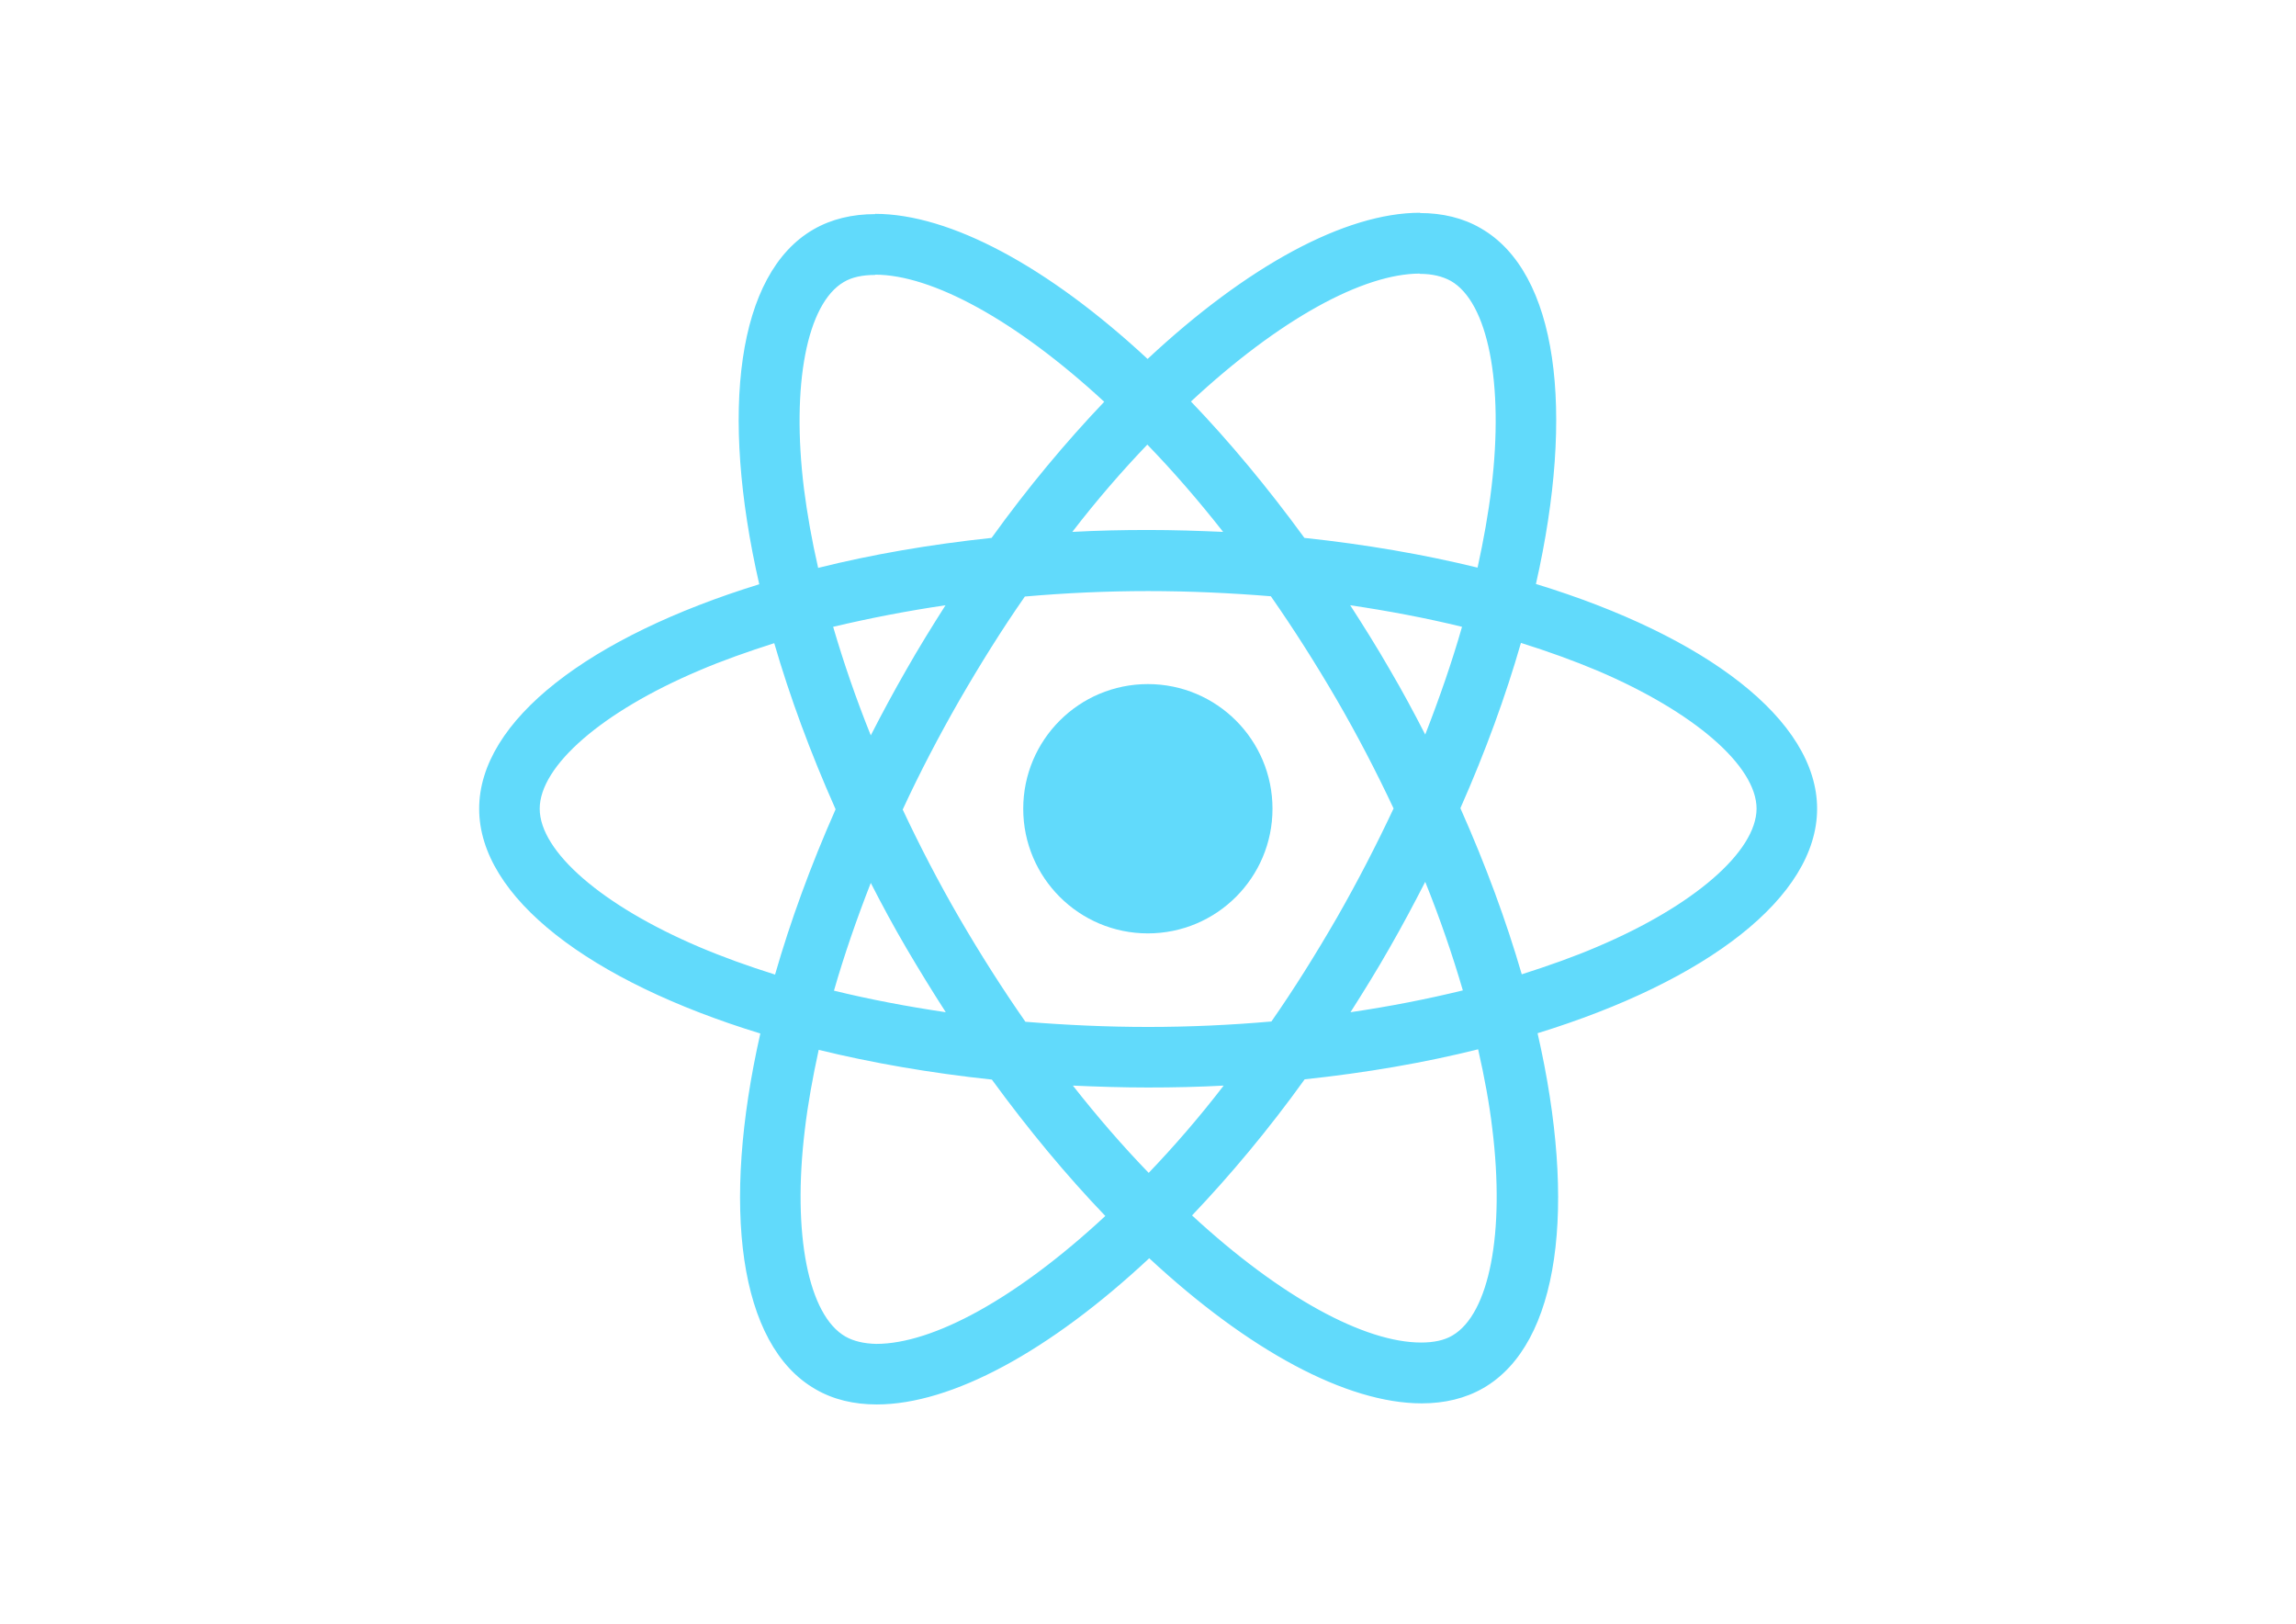
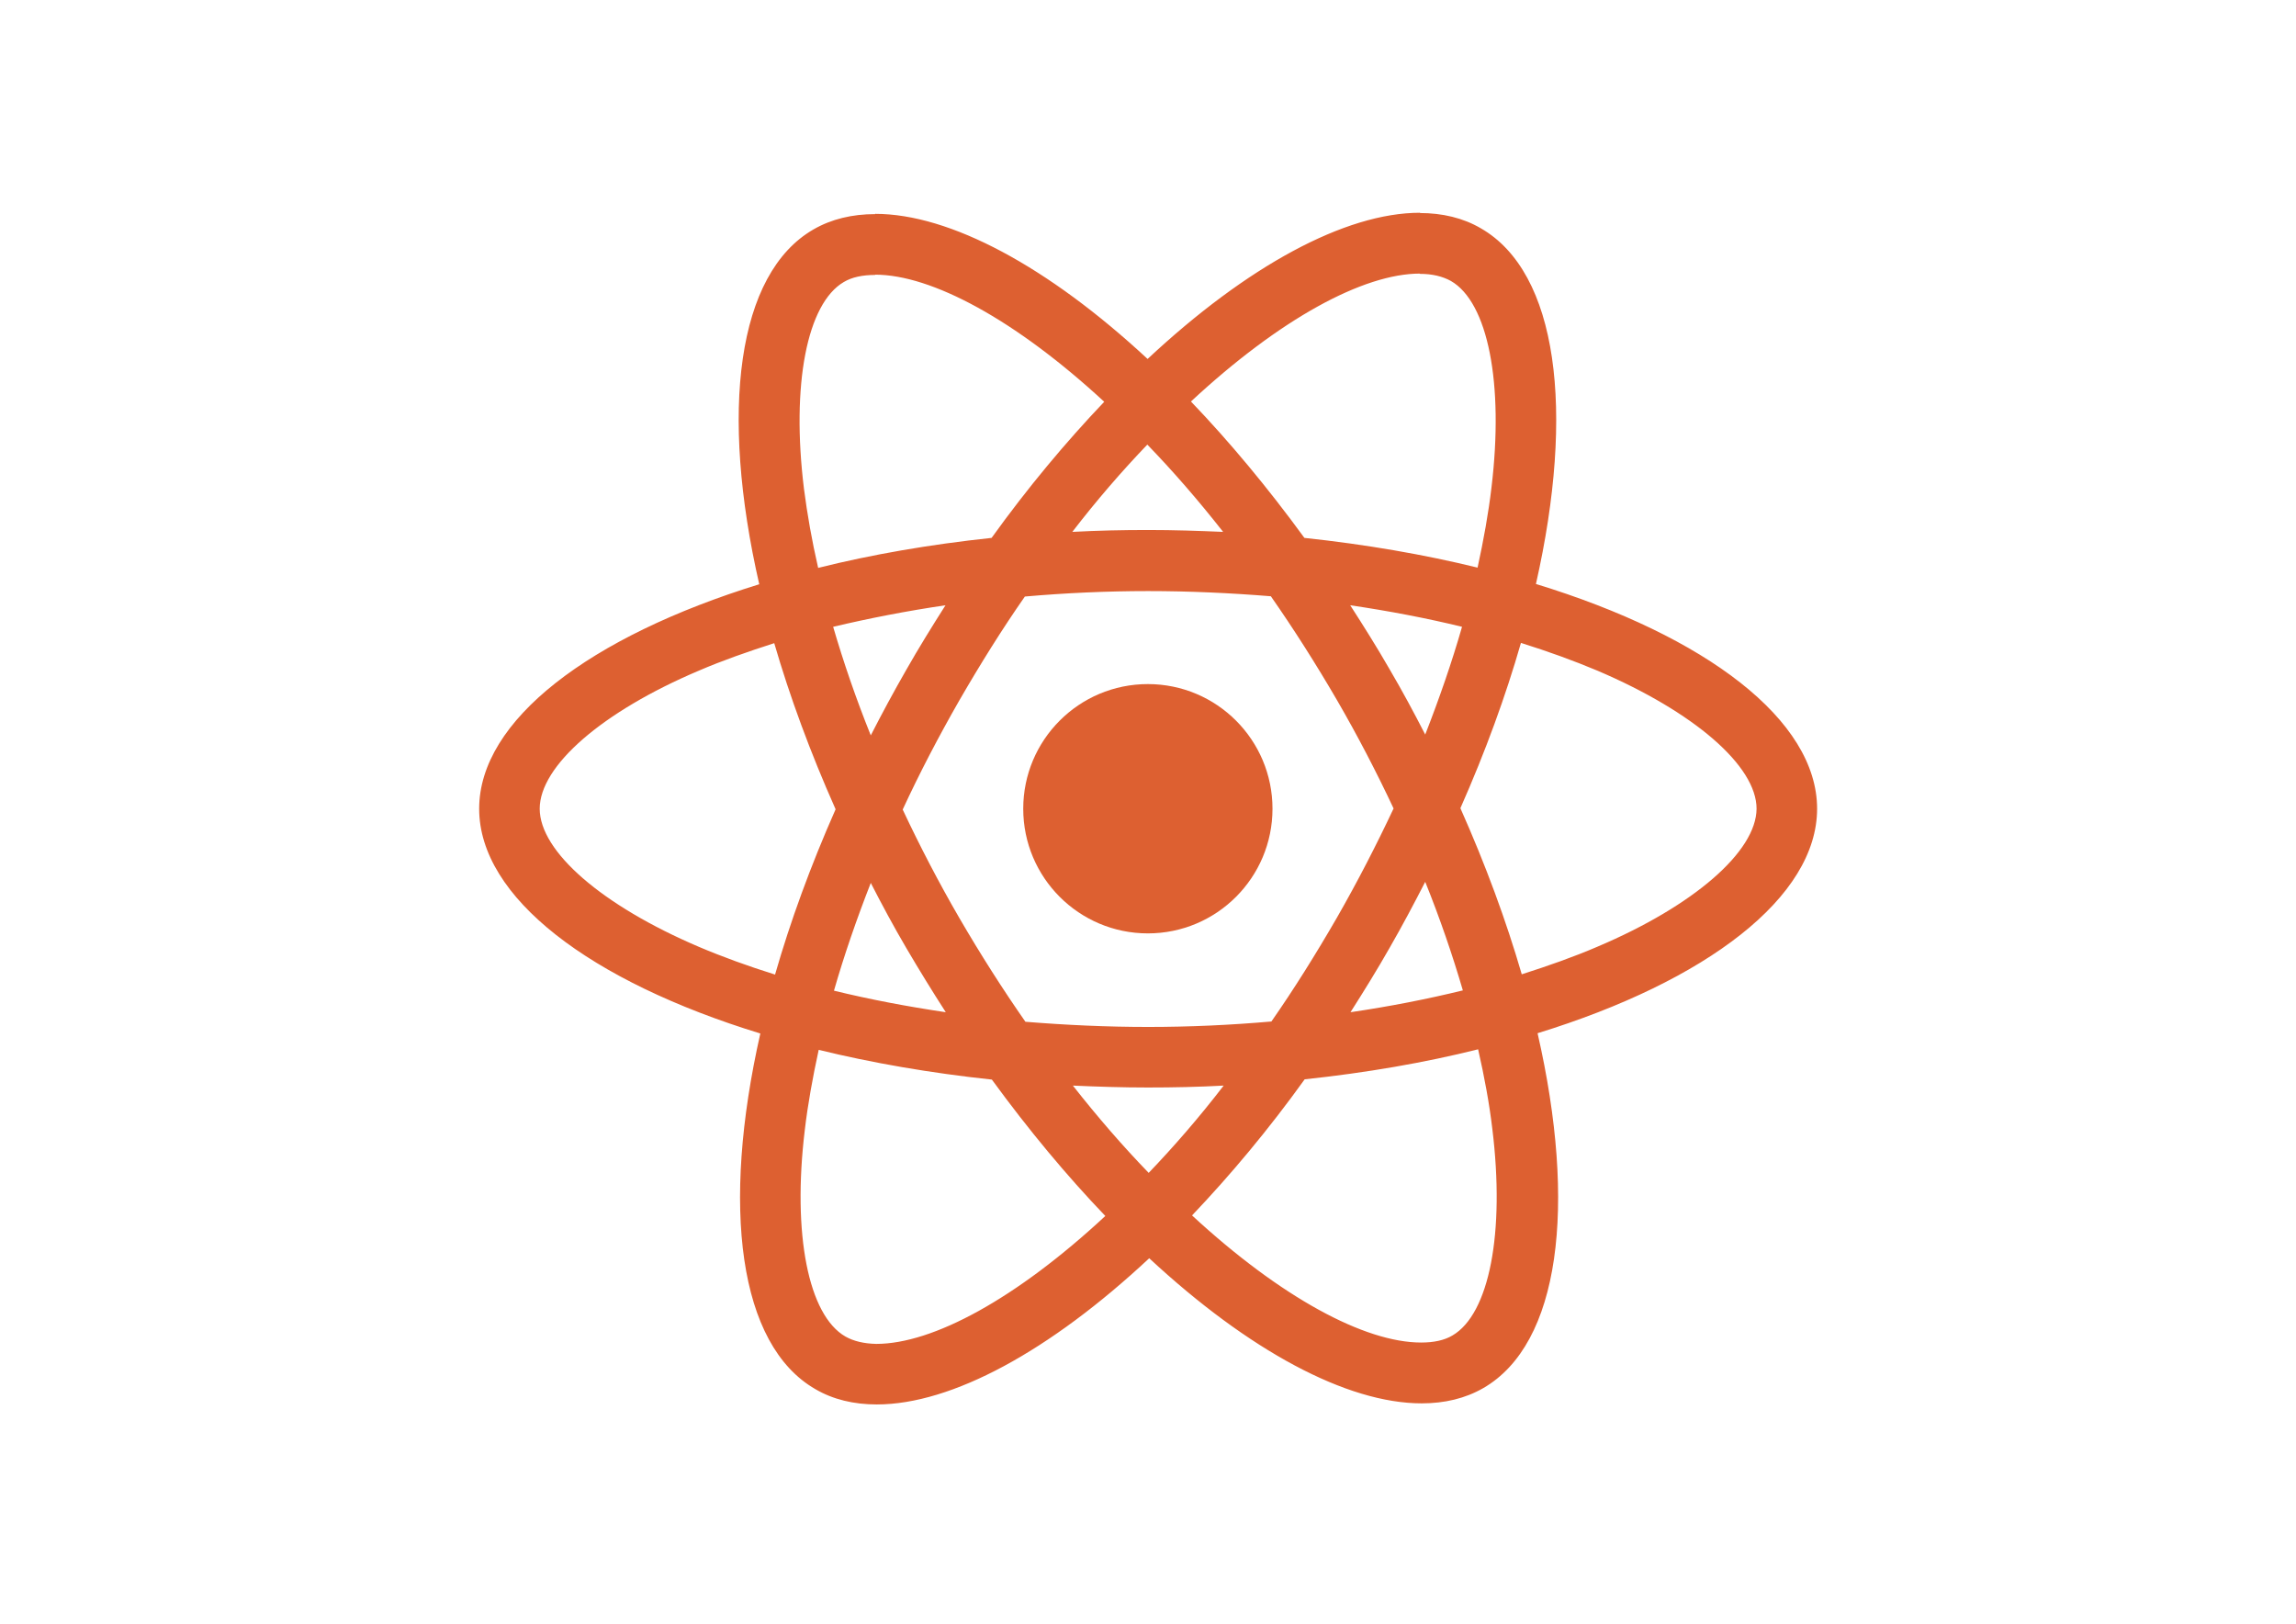
<svg xmlns="http://www.w3.org/2000/svg" viewBox="0 0 841.9 595.3">
-   <g fill="#61DAFB">
+   <g fill="#DD6031">
    <path d="M666.3 296.5c0-32.5-40.7-63.3-103.1-82.4 14.4-63.6 8-114.2-20.2-130.4-6.5-3.8-14.1-5.6-22.4-5.6v22.3c4.6 0 8.3.9 11.4 2.6 13.6 7.8 19.5 37.5 14.9 75.7-1.1 9.4-2.9 19.3-5.1 29.4-19.6-4.8-41-8.5-63.5-10.9-13.5-18.5-27.5-35.3-41.6-50 32.6-30.3 63.2-46.9 84-46.9V78c-27.5 0-63.5 19.6-99.9 53.6-36.4-33.8-72.4-53.2-99.9-53.2v22.3c20.7 0 51.4 16.5 84 46.6-14 14.7-28 31.4-41.3 49.9-22.6 2.4-44 6.1-63.6 11-2.3-10-4-19.7-5.2-29-4.7-38.2 1.1-67.9 14.6-75.8 3-1.8 6.9-2.6 11.5-2.6V78.5c-8.4 0-16 1.8-22.6 5.6-28.1 16.2-34.4 66.7-19.9 130.1-62.2 19.2-102.7 49.9-102.7 82.3 0 32.5 40.7 63.3 103.1 82.4-14.4 63.6-8 114.2 20.2 130.4 6.5 3.8 14.1 5.6 22.5 5.6 27.5 0 63.5-19.6 99.9-53.6 36.4 33.8 72.4 53.2 99.9 53.2 8.4 0 16-1.8 22.6-5.6 28.1-16.2 34.4-66.7 19.9-130.1 62-19.1 102.5-49.9 102.5-82.3zm-130.2-66.7c-3.7 12.9-8.3 26.2-13.5 39.5-4.1-8-8.4-16-13.1-24-4.6-8-9.5-15.8-14.4-23.4 14.2 2.1 27.9 4.7 41 7.9zm-45.8 106.5c-7.8 13.5-15.8 26.3-24.1 38.2-14.9 1.3-30 2-45.2 2-15.1 0-30.2-.7-45-1.9-8.3-11.9-16.4-24.6-24.2-38-7.6-13.1-14.5-26.4-20.8-39.8 6.2-13.4 13.2-26.8 20.7-39.9 7.8-13.5 15.8-26.3 24.1-38.2 14.9-1.3 30-2 45.2-2 15.1 0 30.2.7 45 1.9 8.3 11.9 16.4 24.6 24.2 38 7.6 13.1 14.5 26.4 20.8 39.8-6.3 13.4-13.2 26.8-20.7 39.9zm32.3-13c5.4 13.4 10 26.8 13.8 39.8-13.1 3.2-26.9 5.9-41.2 8 4.9-7.7 9.8-15.6 14.4-23.7 4.6-8 8.9-16.1 13-24.1zM421.2 430c-9.3-9.6-18.6-20.3-27.8-32 9 .4 18.2.7 27.5.7 9.4 0 18.7-.2 27.8-.7-9 11.7-18.3 22.4-27.5 32zm-74.4-58.9c-14.2-2.1-27.9-4.7-41-7.9 3.7-12.9 8.3-26.2 13.5-39.5 4.1 8 8.4 16 13.1 24 4.7 8 9.5 15.8 14.4 23.4zM420.7 163c9.3 9.6 18.6 20.3 27.8 32-9-.4-18.2-.7-27.5-.7-9.4 0-18.7.2-27.8.7 9-11.7 18.3-22.4 27.5-32zm-74 58.9c-4.9 7.7-9.8 15.6-14.4 23.7-4.6 8-8.9 16-13 24-5.4-13.4-10-26.8-13.8-39.8 13.1-3.1 26.9-5.8 41.2-7.9zm-90.5 125.2c-35.4-15.1-58.3-34.9-58.3-50.6 0-15.7 22.9-35.6 58.3-50.6 8.6-3.7 18-7 27.7-10.1 5.7 19.6 13.2 40 22.5 60.9-9.2 20.8-16.6 41.1-22.2 60.6-9.9-3.1-19.3-6.5-28-10.2zM310 490c-13.6-7.8-19.5-37.5-14.9-75.7 1.1-9.4 2.9-19.3 5.1-29.4 19.6 4.8 41 8.5 63.5 10.9 13.5 18.5 27.5 35.3 41.6 50-32.6 30.3-63.2 46.9-84 46.9-4.5-.1-8.3-1-11.3-2.7zm237.2-76.2c4.7 38.2-1.1 67.9-14.6 75.8-3 1.8-6.9 2.6-11.5 2.6-20.7 0-51.4-16.5-84-46.6 14-14.7 28-31.4 41.3-49.9 22.6-2.4 44-6.1 63.6-11 2.3 10.1 4.1 19.8 5.2 29.1zm38.5-66.7c-8.6 3.7-18 7-27.7 10.1-5.7-19.6-13.2-40-22.5-60.9 9.2-20.8 16.6-41.1 22.2-60.6 9.9 3.1 19.3 6.5 28.1 10.2 35.4 15.1 58.3 34.9 58.3 50.6-.1 15.7-23 35.6-58.4 50.6zM320.8 78.4z" />
    <circle cx="420.9" cy="296.5" r="45.7" />
    <path d="M520.5 78.1z" />
  </g>
</svg>
